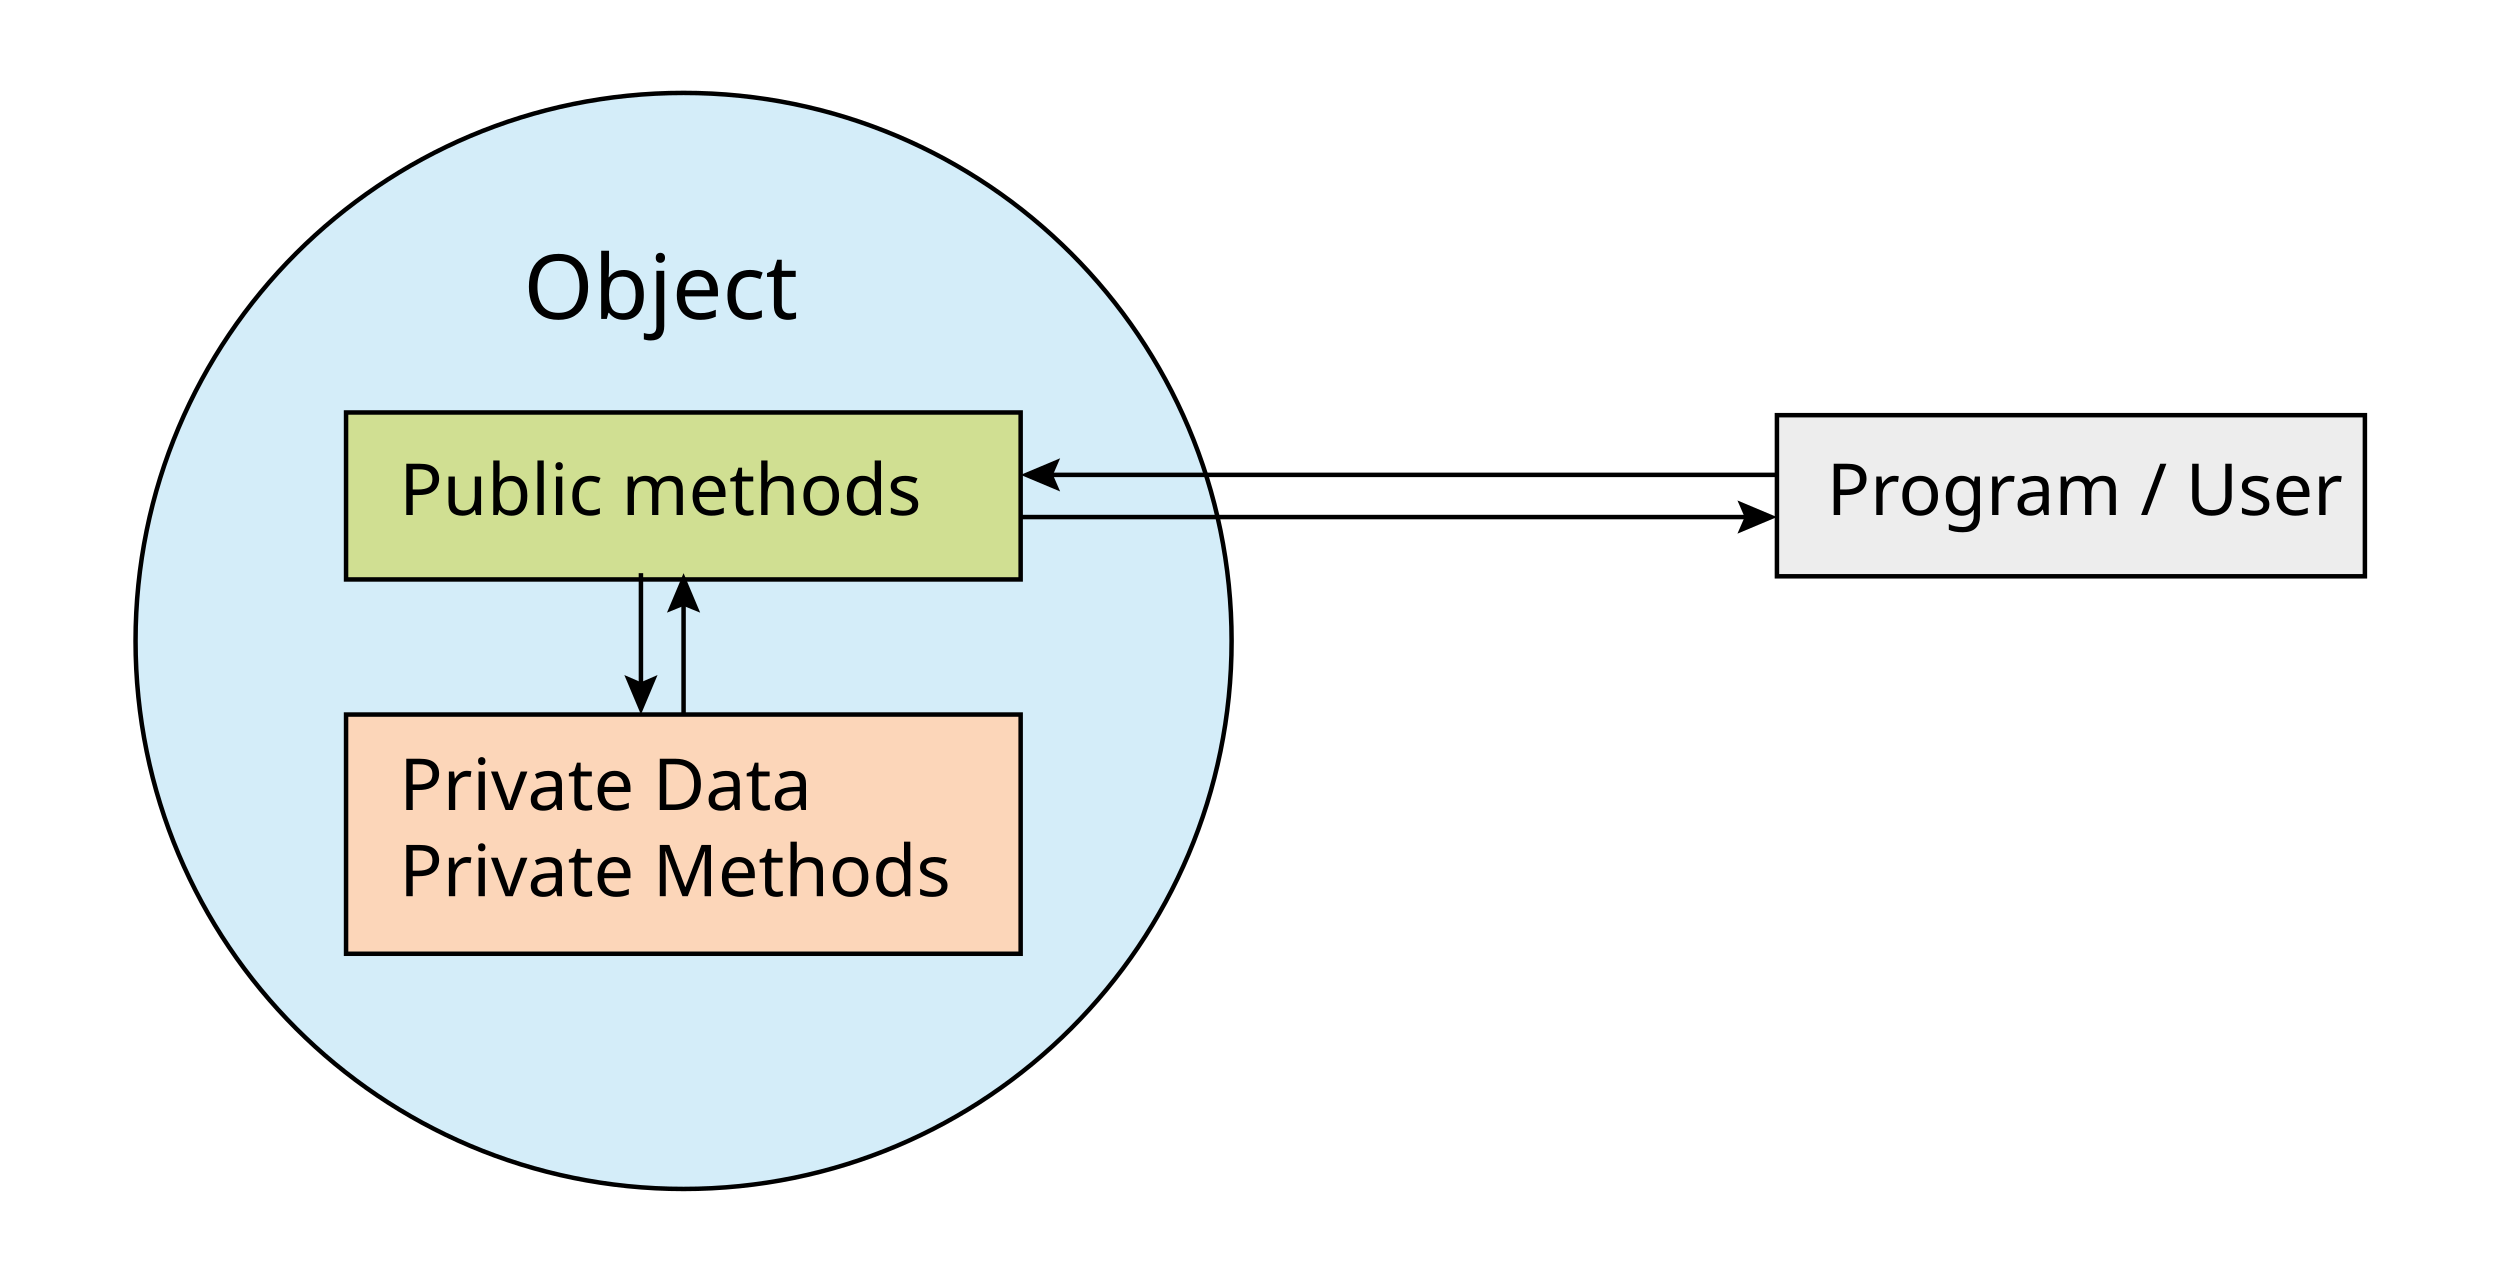
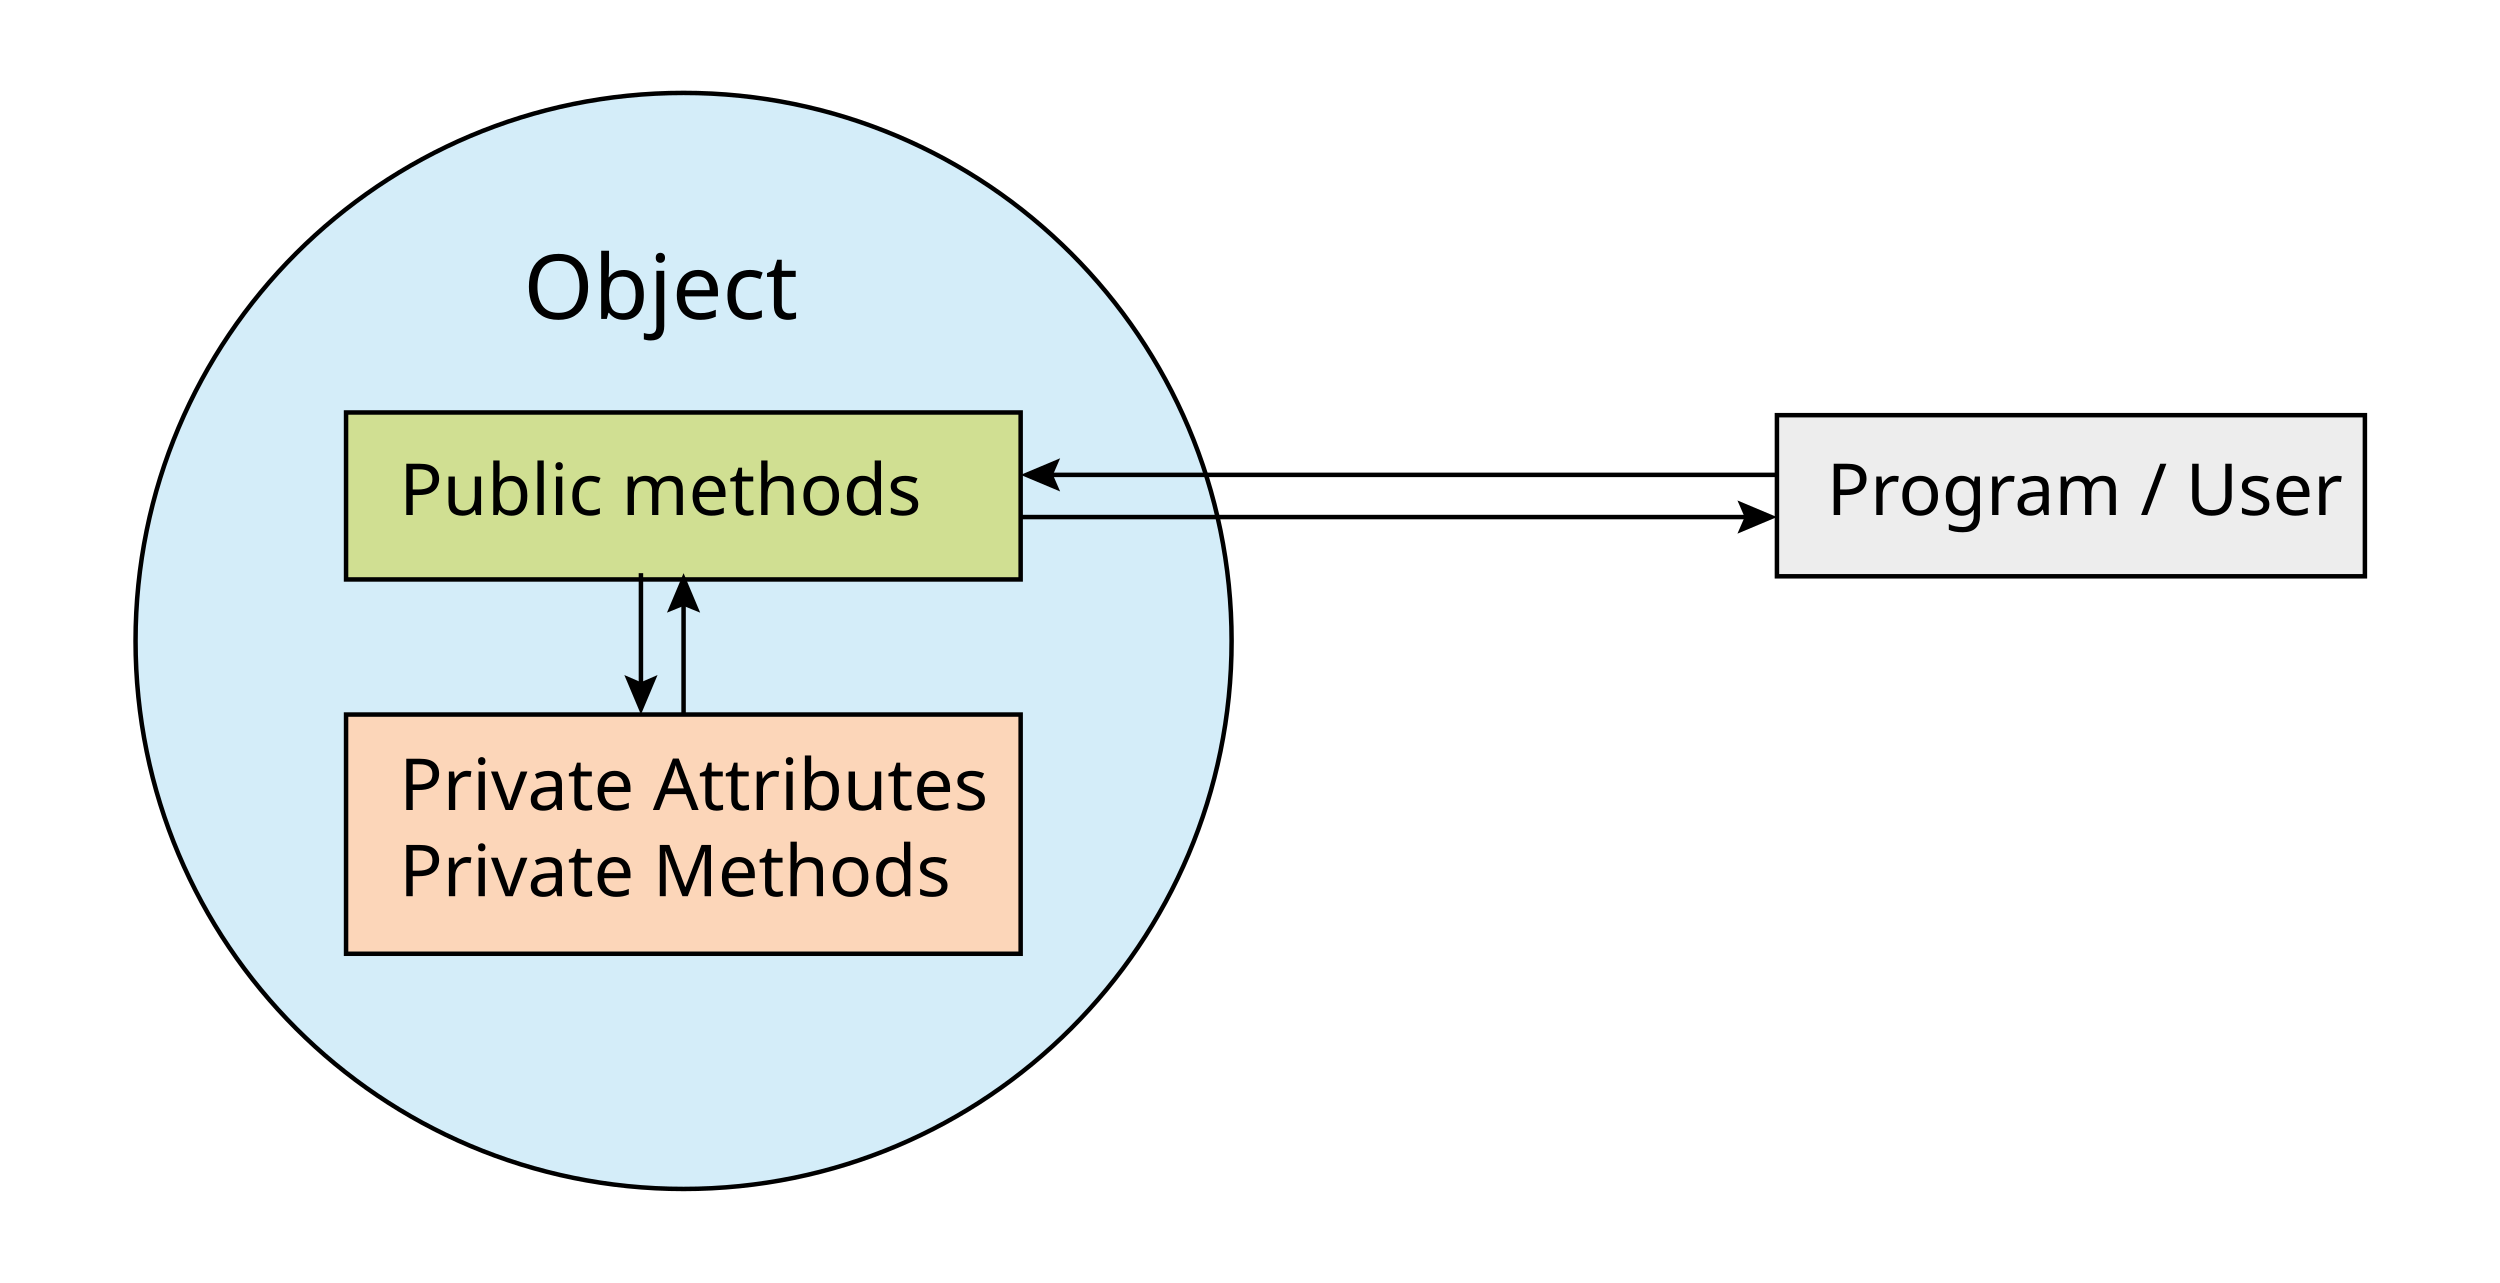
<svg xmlns="http://www.w3.org/2000/svg" version="1.1" id="Layer_1" x="0px" y="0px" viewBox="0 0 557 285.7" style="enable-background:new 0 0 557 285.7;" xml:space="preserve">
  <style type="text/css">
	.st0{fill:#D4EDF9;stroke:#000000;stroke-miterlimit:10;}
	.st1{fill:#D0DF92;stroke:#000000;stroke-miterlimit:10;}
	.st2{font-family:'ArialMT';}
	.st3{font-size:16px;}
	.st4{fill:#FCD6B9;stroke:#000000;stroke-miterlimit:10;}
	.st5{font-family:'Arial-BoldMT';}
	.st6{font-size:20px;}
	.st7{fill:none;stroke:#000000;stroke-miterlimit:10;}
	.st8{fill:#EDEDED;stroke:#000000;stroke-miterlimit:10;}
</style>
  <circle class="st0" cx="152.3" cy="142.8" r="122.1" />
  <g>
    <rect x="77.1" y="91.9" class="st1" width="150.3" height="37.2" />
    <text transform="matrix(1 0 0 1 88.9733 114.7476)" class="st2 st3">Public methods</text>
  </g>
  <g>
    <rect x="77.1" y="159.2" class="st4" width="150.3" height="53.3" />
    <text transform="matrix(1 0 0 1 88.9732 180.4714)">
-       <tspan x="0" y="0" class="st2 st3">Private Data</tspan>
+       <tspan x="0" y="0" class="st2 st3">Private Attributes</tspan>
      <tspan x="0" y="19.2" class="st2 st3">Private Methods</tspan>
    </text>
  </g>
  <text transform="matrix(1 0 0 1 116.6191 71.0605)" class="st5 st6">Object</text>
  <g>
    <g>
      <g>
        <g>
          <line class="st7" x1="152.3" y1="159.2" x2="152.3" y2="133.7" />
          <g>
            <polygon points="156,136.5 152.3,135 148.6,136.5 152.3,127.7      " />
          </g>
        </g>
      </g>
    </g>
    <g>
      <g>
        <line class="st7" x1="142.8" y1="127.7" x2="142.8" y2="153.2" />
        <g>
          <polygon points="139.1,150.4 142.8,152 146.5,150.4 142.8,159.2     " />
        </g>
      </g>
    </g>
  </g>
  <g>
    <rect x="395.9" y="92.5" class="st8" width="131" height="35.9" />
    <text transform="matrix(1 0 0 1 407.0001 114.7474)" class="st2 st3">Program / User</text>
  </g>
  <g>
    <g>
      <g>
        <g>
          <line class="st7" x1="395.9" y1="105.8" x2="233.4" y2="105.8" />
          <g>
            <polygon points="236.2,102.1 234.6,105.8 236.2,109.5 227.4,105.8      " />
          </g>
        </g>
      </g>
    </g>
    <g>
      <g>
        <line class="st7" x1="227.4" y1="115.2" x2="389.9" y2="115.2" />
        <g>
          <polygon points="387.1,118.9 388.7,115.2 387.1,111.5 395.9,115.2     " />
        </g>
      </g>
    </g>
  </g>
</svg>
